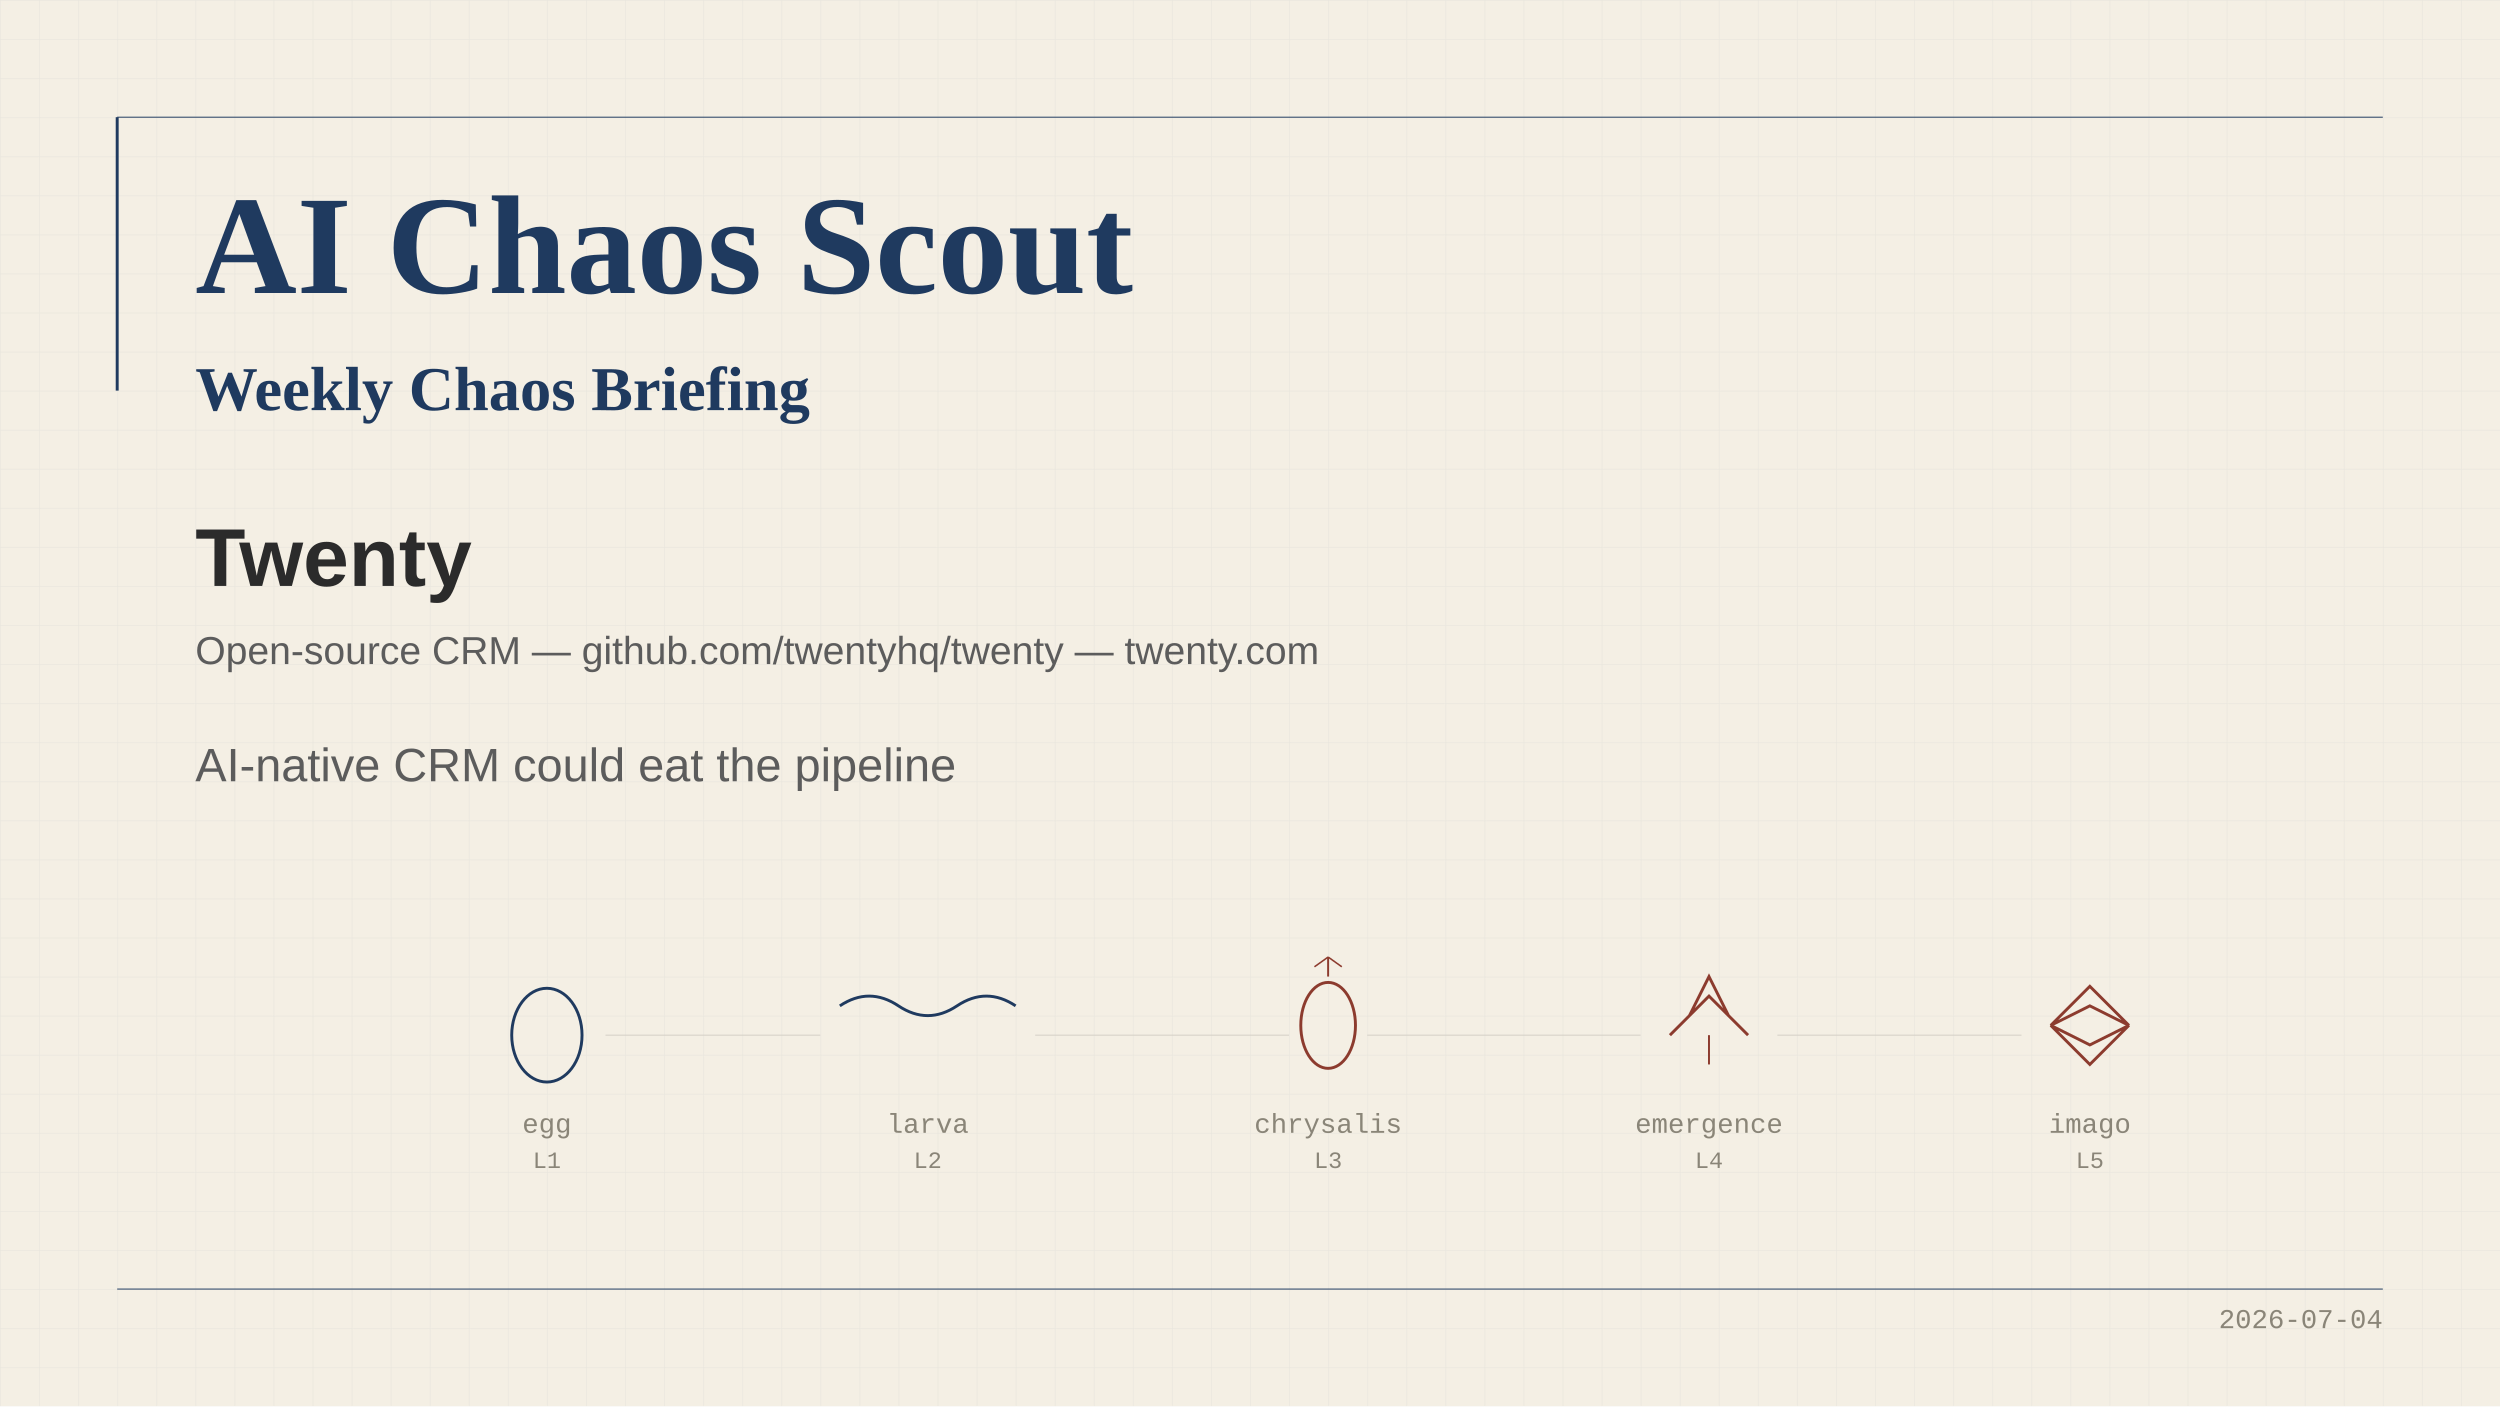
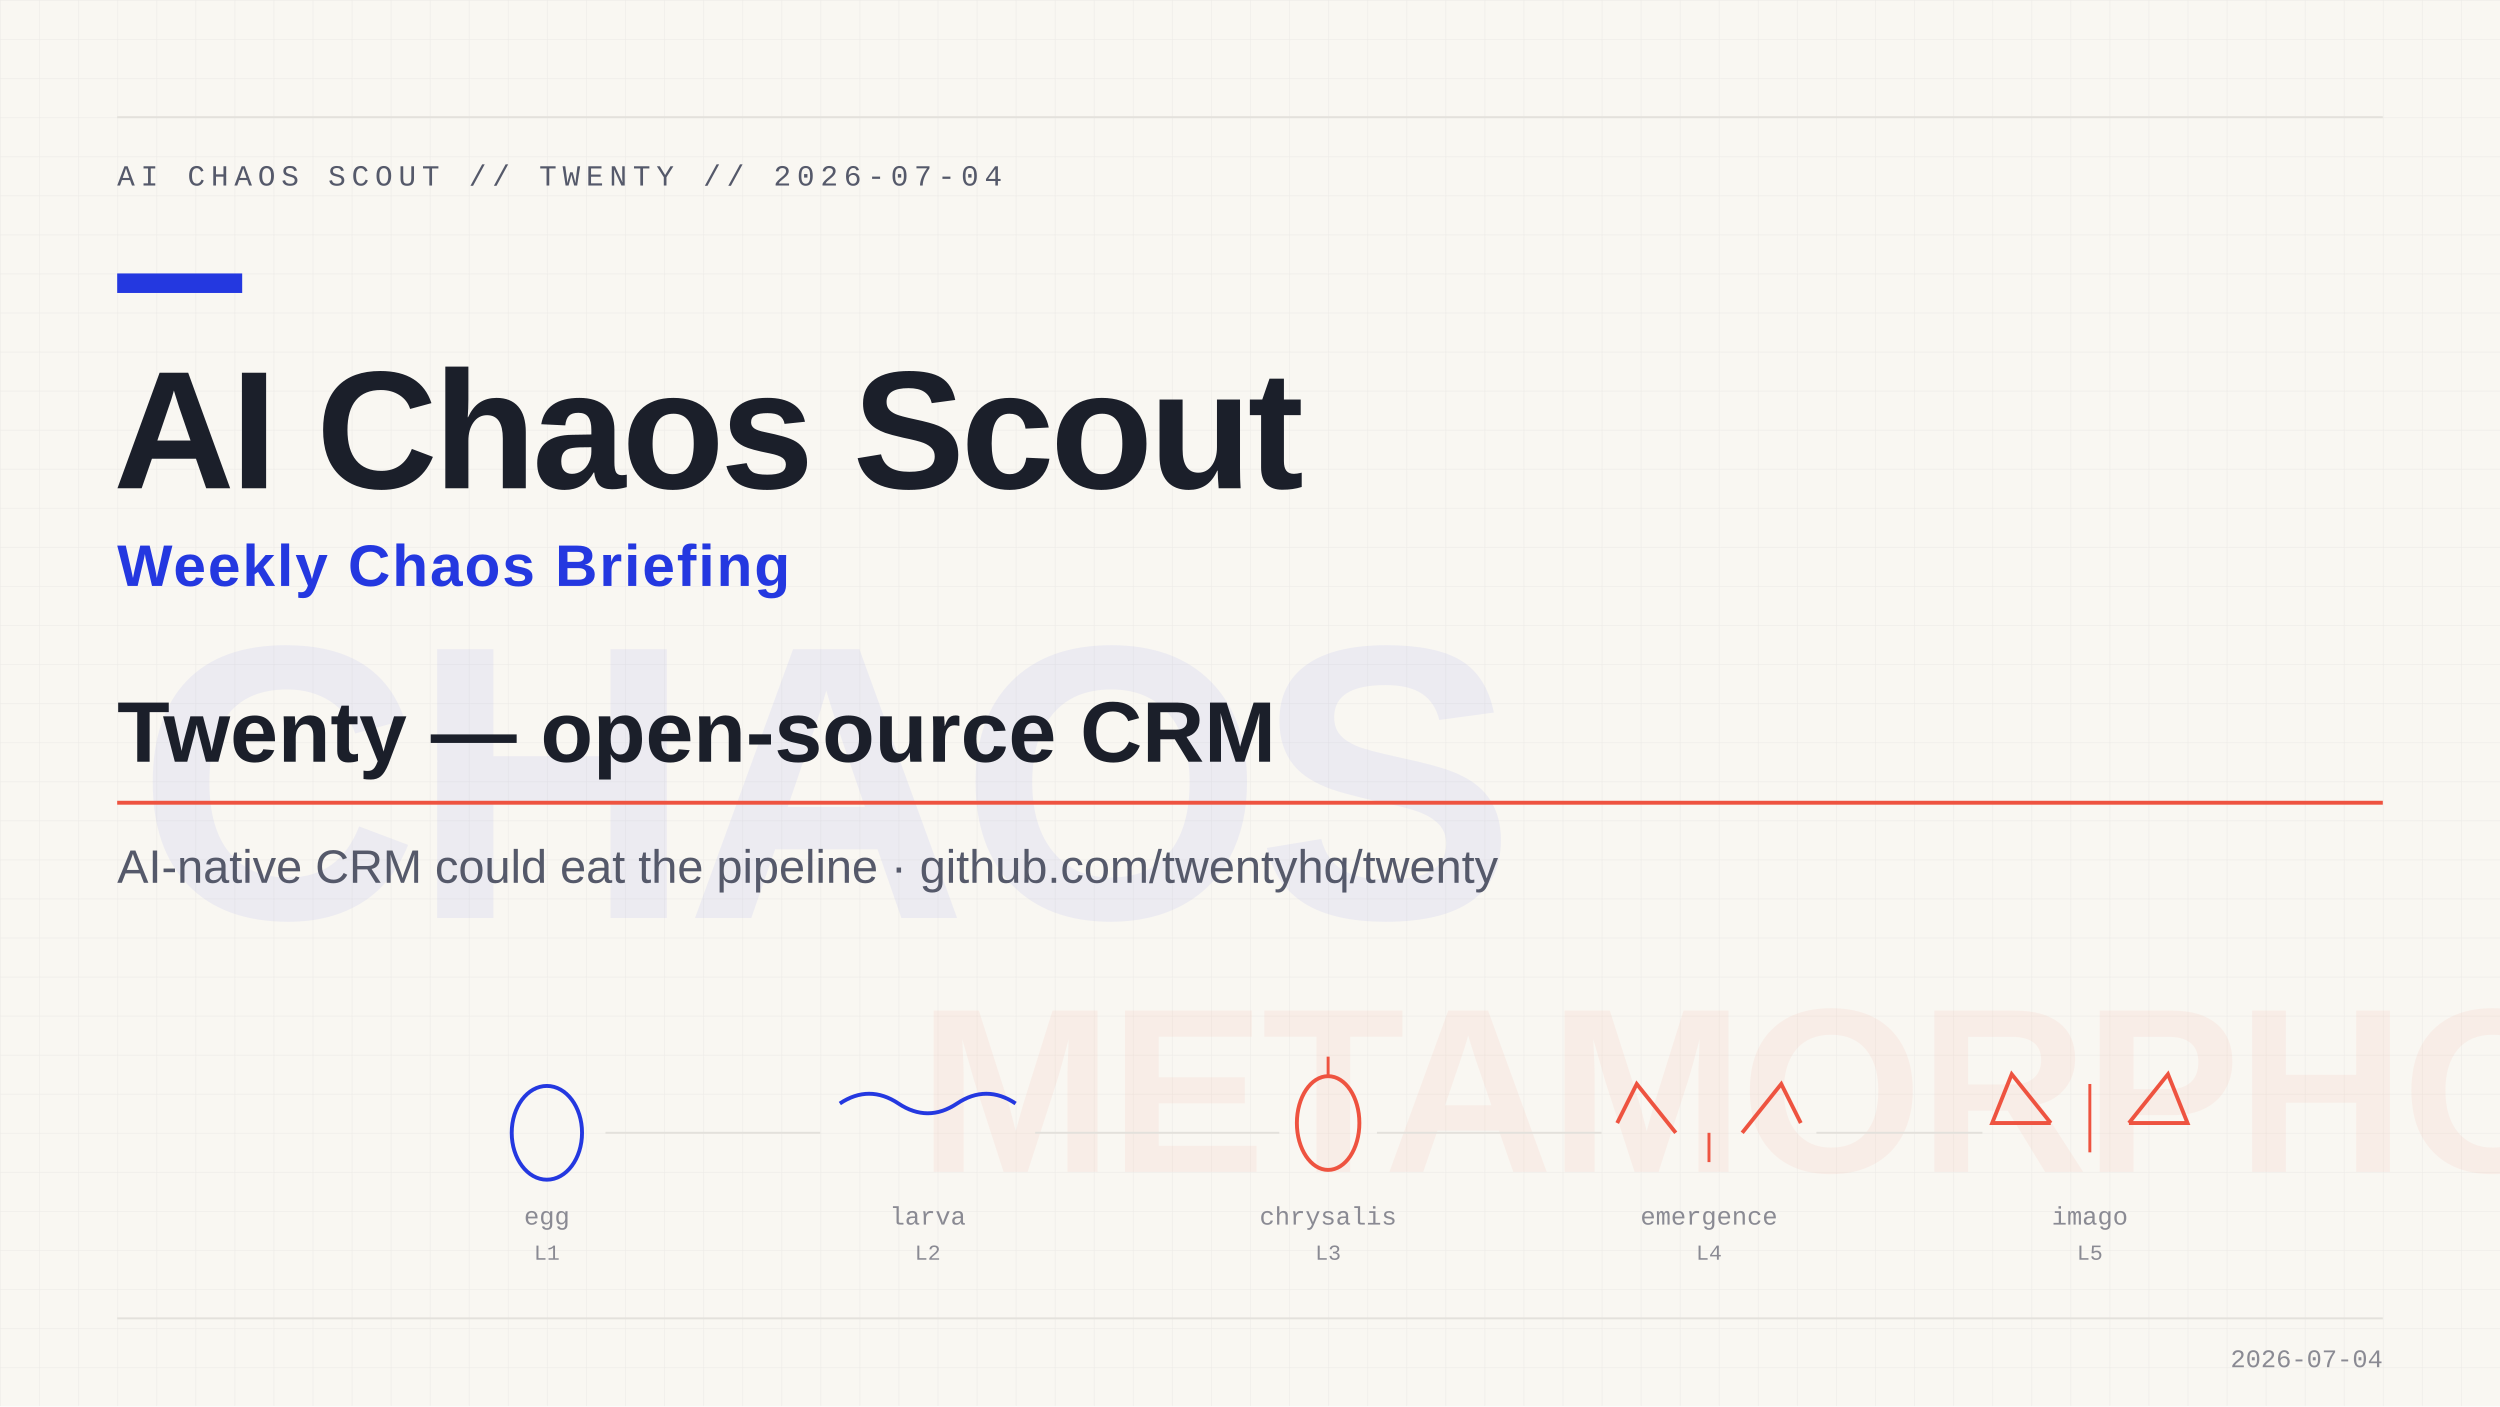
<svg xmlns="http://www.w3.org/2000/svg" viewBox="0 0 1280 720">
-   <rect width="1280" height="720" fill="#f4efe4" />
+   <rect width="1280" height="720" fill="#F9F7F2" />
  <defs>
    <pattern id="grid" width="20" height="20" patternUnits="userSpaceOnUse">
-       <path d="M 20 0 L 0 0 0 20" fill="none" stroke="#1f3a5f" stroke-opacity="0.06" stroke-width="0.5" />
+       <path d="M 20 0 L 0 0 0 20" fill="none" stroke="#1B1F2A" stroke-opacity="0.06" stroke-width="0.5" />
    </pattern>
  </defs>
  <rect width="1280" height="720" fill="url(#grid)" />
-   <line x1="60" y1="60" x2="1220" y2="60" stroke="#1f3a5f" stroke-width="0.5" />
-   <line x1="60" y1="60" x2="60" y2="200" stroke="#1f3a5f" stroke-width="1.5" />
-   <text x="100" y="150" font-family="Georgia, 'Times New Roman', serif" font-size="72" font-weight="700" fill="#1f3a5f">AI Chaos Scout</text>
-   <text x="100" y="210" font-family="Georgia, 'Times New Roman', serif" font-size="32" font-weight="600" fill="#1f3a5f">Weekly Chaos Briefing</text>
-   <text x="100" y="300" font-family="Arial, Helvetica, sans-serif" font-size="42" font-weight="700" fill="#2b2b2b">Twenty</text>
-   <text x="100" y="340" font-family="Arial, Helvetica, sans-serif" font-size="20" fill="#5c5c5c">Open-source CRM — github.com/twentyhq/twenty — twenty.com</text>
-   <text x="100" y="400" font-family="Arial, Helvetica, sans-serif" font-size="24" fill="#5c5c5c">AI-native CRM could eat the pipeline</text>
-   <ellipse cx="280" cy="530" rx="18" ry="24" fill="none" stroke="#1f3a5f" stroke-width="1.5" />
-   <text x="280" y="580" font-family="Consolas, 'Courier New', monospace" font-size="14" fill="#8a8578" text-anchor="middle">egg</text>
-   <text x="280" y="598" font-family="Consolas, 'Courier New', monospace" font-size="12" fill="#8a8578" text-anchor="middle">L1</text>
-   <path d="M 430,515 Q 445,505 460,515 Q 475,525 490,515 Q 505,505 520,515" fill="none" stroke="#1f3a5f" stroke-width="1.5" />
-   <text x="475" y="580" font-family="Consolas, 'Courier New', monospace" font-size="14" fill="#8a8578" text-anchor="middle">larva</text>
-   <text x="475" y="598" font-family="Consolas, 'Courier New', monospace" font-size="12" fill="#8a8578" text-anchor="middle">L2</text>
-   <ellipse cx="680" cy="525" rx="14" ry="22" fill="none" stroke="#8c3b2e" stroke-width="1.5" />
-   <line x1="680" y1="500" x2="680" y2="490" stroke="#8c3b2e" stroke-width="1" />
-   <line x1="673" y1="495" x2="680" y2="490" stroke="#8c3b2e" stroke-width="0.8" />
-   <line x1="687" y1="495" x2="680" y2="490" stroke="#8c3b2e" stroke-width="0.8" />
-   <text x="680" y="580" font-family="Consolas, 'Courier New', monospace" font-size="14" fill="#8a8578" text-anchor="middle">chrysalis</text>
-   <text x="680" y="598" font-family="Consolas, 'Courier New', monospace" font-size="12" fill="#8a8578" text-anchor="middle">L3</text>
-   <path d="M 855,530 L 875,510 L 895,530 M 865,520 L 875,500 L 885,520" fill="none" stroke="#8c3b2e" stroke-width="1.5" />
-   <line x1="875" y1="530" x2="875" y2="545" stroke="#8c3b2e" stroke-width="1" />
-   <text x="875" y="580" font-family="Consolas, 'Courier New', monospace" font-size="14" fill="#8a8578" text-anchor="middle">emergence</text>
-   <text x="875" y="598" font-family="Consolas, 'Courier New', monospace" font-size="12" fill="#8a8578" text-anchor="middle">L4</text>
-   <path d="M 1050,525 L 1070,505 L 1090,525 L 1070,515 Z" fill="none" stroke="#8c3b2e" stroke-width="1.5" />
-   <path d="M 1050,525 L 1070,545 L 1090,525 L 1070,535 Z" fill="none" stroke="#8c3b2e" stroke-width="1.5" />
-   <text x="1070" y="580" font-family="Consolas, 'Courier New', monospace" font-size="14" fill="#8a8578" text-anchor="middle">imago</text>
-   <text x="1070" y="598" font-family="Consolas, 'Courier New', monospace" font-size="12" fill="#8a8578" text-anchor="middle">L5</text>
-   <line x1="310" y1="530" x2="420" y2="530" stroke="#d3cfc6" stroke-width="0.5" />
-   <line x1="530" y1="530" x2="660" y2="530" stroke="#d3cfc6" stroke-width="0.5" />
-   <line x1="700" y1="530" x2="840" y2="530" stroke="#d3cfc6" stroke-width="0.5" />
-   <line x1="910" y1="530" x2="1035" y2="530" stroke="#d3cfc6" stroke-width="0.5" />
-   <text x="1220" y="680" font-family="Consolas, 'Courier New', monospace" font-size="14" fill="#8a8578" text-anchor="end">2026-07-04</text>
-   <line x1="60" y1="660" x2="1220" y2="660" stroke="#1f3a5f" stroke-width="0.5" />
+   <text x="70" y="470" font-family="&quot;Arial Black&quot;, &quot;Helvetica Neue&quot;, Arial, sans-serif" font-size="200" font-weight="800" fill="#2438E0" fill-opacity="0.06" letter-spacing="-4">CHAOS</text>
+   <text x="470" y="600" font-family="&quot;Arial Black&quot;, &quot;Helvetica Neue&quot;, Arial, sans-serif" font-size="120" font-weight="800" fill="#EE5340" fill-opacity="0.06" letter-spacing="-2">METAMORPHOSIS</text>
+   <line x1="60" y1="60" x2="1220" y2="60" stroke="#E3E1DC" stroke-width="1" />
+   <text x="60" y="95" font-family="Consolas, 'Courier New', monospace" font-size="15" fill="#55596A" letter-spacing="3">AI CHAOS SCOUT // TWENTY // 2026-07-04</text>
+   <rect x="60" y="140" width="64" height="10" fill="#2438E0" />
+   <text x="58" y="250" font-family="&quot;Arial Black&quot;, &quot;Helvetica Neue&quot;, Arial, sans-serif" font-size="86" font-weight="800" fill="#1B1F2A" letter-spacing="-2">AI Chaos Scout</text>
+   <text x="60" y="300" font-family="&quot;Arial Black&quot;, &quot;Helvetica Neue&quot;, Arial, sans-serif" font-size="30" font-weight="700" fill="#2438E0" letter-spacing="1">Weekly Chaos Briefing</text>
+   <text x="60" y="390" font-family="&quot;Arial Black&quot;, &quot;Helvetica Neue&quot;, Arial, sans-serif" font-size="44" font-weight="800" fill="#1B1F2A">Twenty — open-source CRM</text>
+   <rect x="60" y="410" width="1160" height="2" fill="#EE5340" />
+   <text x="60" y="452" font-family="Arial, Helvetica, sans-serif" font-size="24" fill="#55596A">AI-native CRM could eat the pipeline · github.com/twentyhq/twenty</text>
+   <ellipse cx="280" cy="580" rx="18" ry="24" fill="none" stroke="#2438E0" stroke-width="2" />
+   <text x="280" y="627" font-family="Consolas, 'Courier New', monospace" font-size="13" fill="#8A8A93" text-anchor="middle">egg</text>
+   <text x="280" y="645" font-family="Consolas, 'Courier New', monospace" font-size="11" fill="#8A8A93" text-anchor="middle">L1</text>
+   <path d="M 430,565 Q 445,555 460,565 Q 475,575 490,565 Q 505,555 520,565" fill="none" stroke="#2438E0" stroke-width="2" />
+   <text x="475" y="627" font-family="Consolas, 'Courier New', monospace" font-size="13" fill="#8A8A93" text-anchor="middle">larva</text>
+   <text x="475" y="645" font-family="Consolas, 'Courier New', monospace" font-size="11" fill="#8A8A93" text-anchor="middle">L2</text>
+   <ellipse cx="680" cy="575" rx="16" ry="24" fill="none" stroke="#EE5340" stroke-width="2" />
+   <line x1="680" y1="551" x2="680" y2="541" stroke="#EE5340" stroke-width="1.5" />
+   <text x="680" y="627" font-family="Consolas, 'Courier New', monospace" font-size="13" fill="#8A8A93" text-anchor="middle">chrysalis</text>
+   <text x="680" y="645" font-family="Consolas, 'Courier New', monospace" font-size="11" fill="#8A8A93" text-anchor="middle">L3</text>
+   <path d="M 858,580 L 838,555 L 828,575" fill="none" stroke="#EE5340" stroke-width="2" />
+   <path d="M 892,580 L 912,555 L 922,575" fill="none" stroke="#EE5340" stroke-width="2" />
+   <line x1="875" y1="580" x2="875" y2="595" stroke="#EE5340" stroke-width="1.5" />
+   <text x="875" y="627" font-family="Consolas, 'Courier New', monospace" font-size="13" fill="#8A8A93" text-anchor="middle">emergence</text>
+   <text x="875" y="645" font-family="Consolas, 'Courier New', monospace" font-size="11" fill="#8A8A93" text-anchor="middle">L4</text>
+   <path d="M 1050,575 L 1030,550 L 1020,575 L 1050,575" fill="none" stroke="#EE5340" stroke-width="2" />
+   <path d="M 1090,575 L 1110,550 L 1120,575 L 1090,575" fill="none" stroke="#EE5340" stroke-width="2" />
+   <line x1="1070" y1="555" x2="1070" y2="590" stroke="#EE5340" stroke-width="1.5" />
+   <text x="1070" y="627" font-family="Consolas, 'Courier New', monospace" font-size="13" fill="#8A8A93" text-anchor="middle">imago</text>
+   <text x="1070" y="645" font-family="Consolas, 'Courier New', monospace" font-size="11" fill="#8A8A93" text-anchor="middle">L5</text>
+   <line x1="310" y1="580" x2="420" y2="580" stroke="#E3E1DC" stroke-width="1" />
+   <line x1="530" y1="580" x2="655" y2="580" stroke="#E3E1DC" stroke-width="1" />
+   <line x1="705" y1="580" x2="820" y2="580" stroke="#E3E1DC" stroke-width="1" />
+   <line x1="930" y1="580" x2="1015" y2="580" stroke="#E3E1DC" stroke-width="1" />
+   <line x1="60" y1="675" x2="1220" y2="675" stroke="#E3E1DC" stroke-width="1" />
+   <text x="1220" y="700" font-family="Consolas, 'Courier New', monospace" font-size="13" fill="#8A8A93" text-anchor="end">2026-07-04</text>
</svg>
